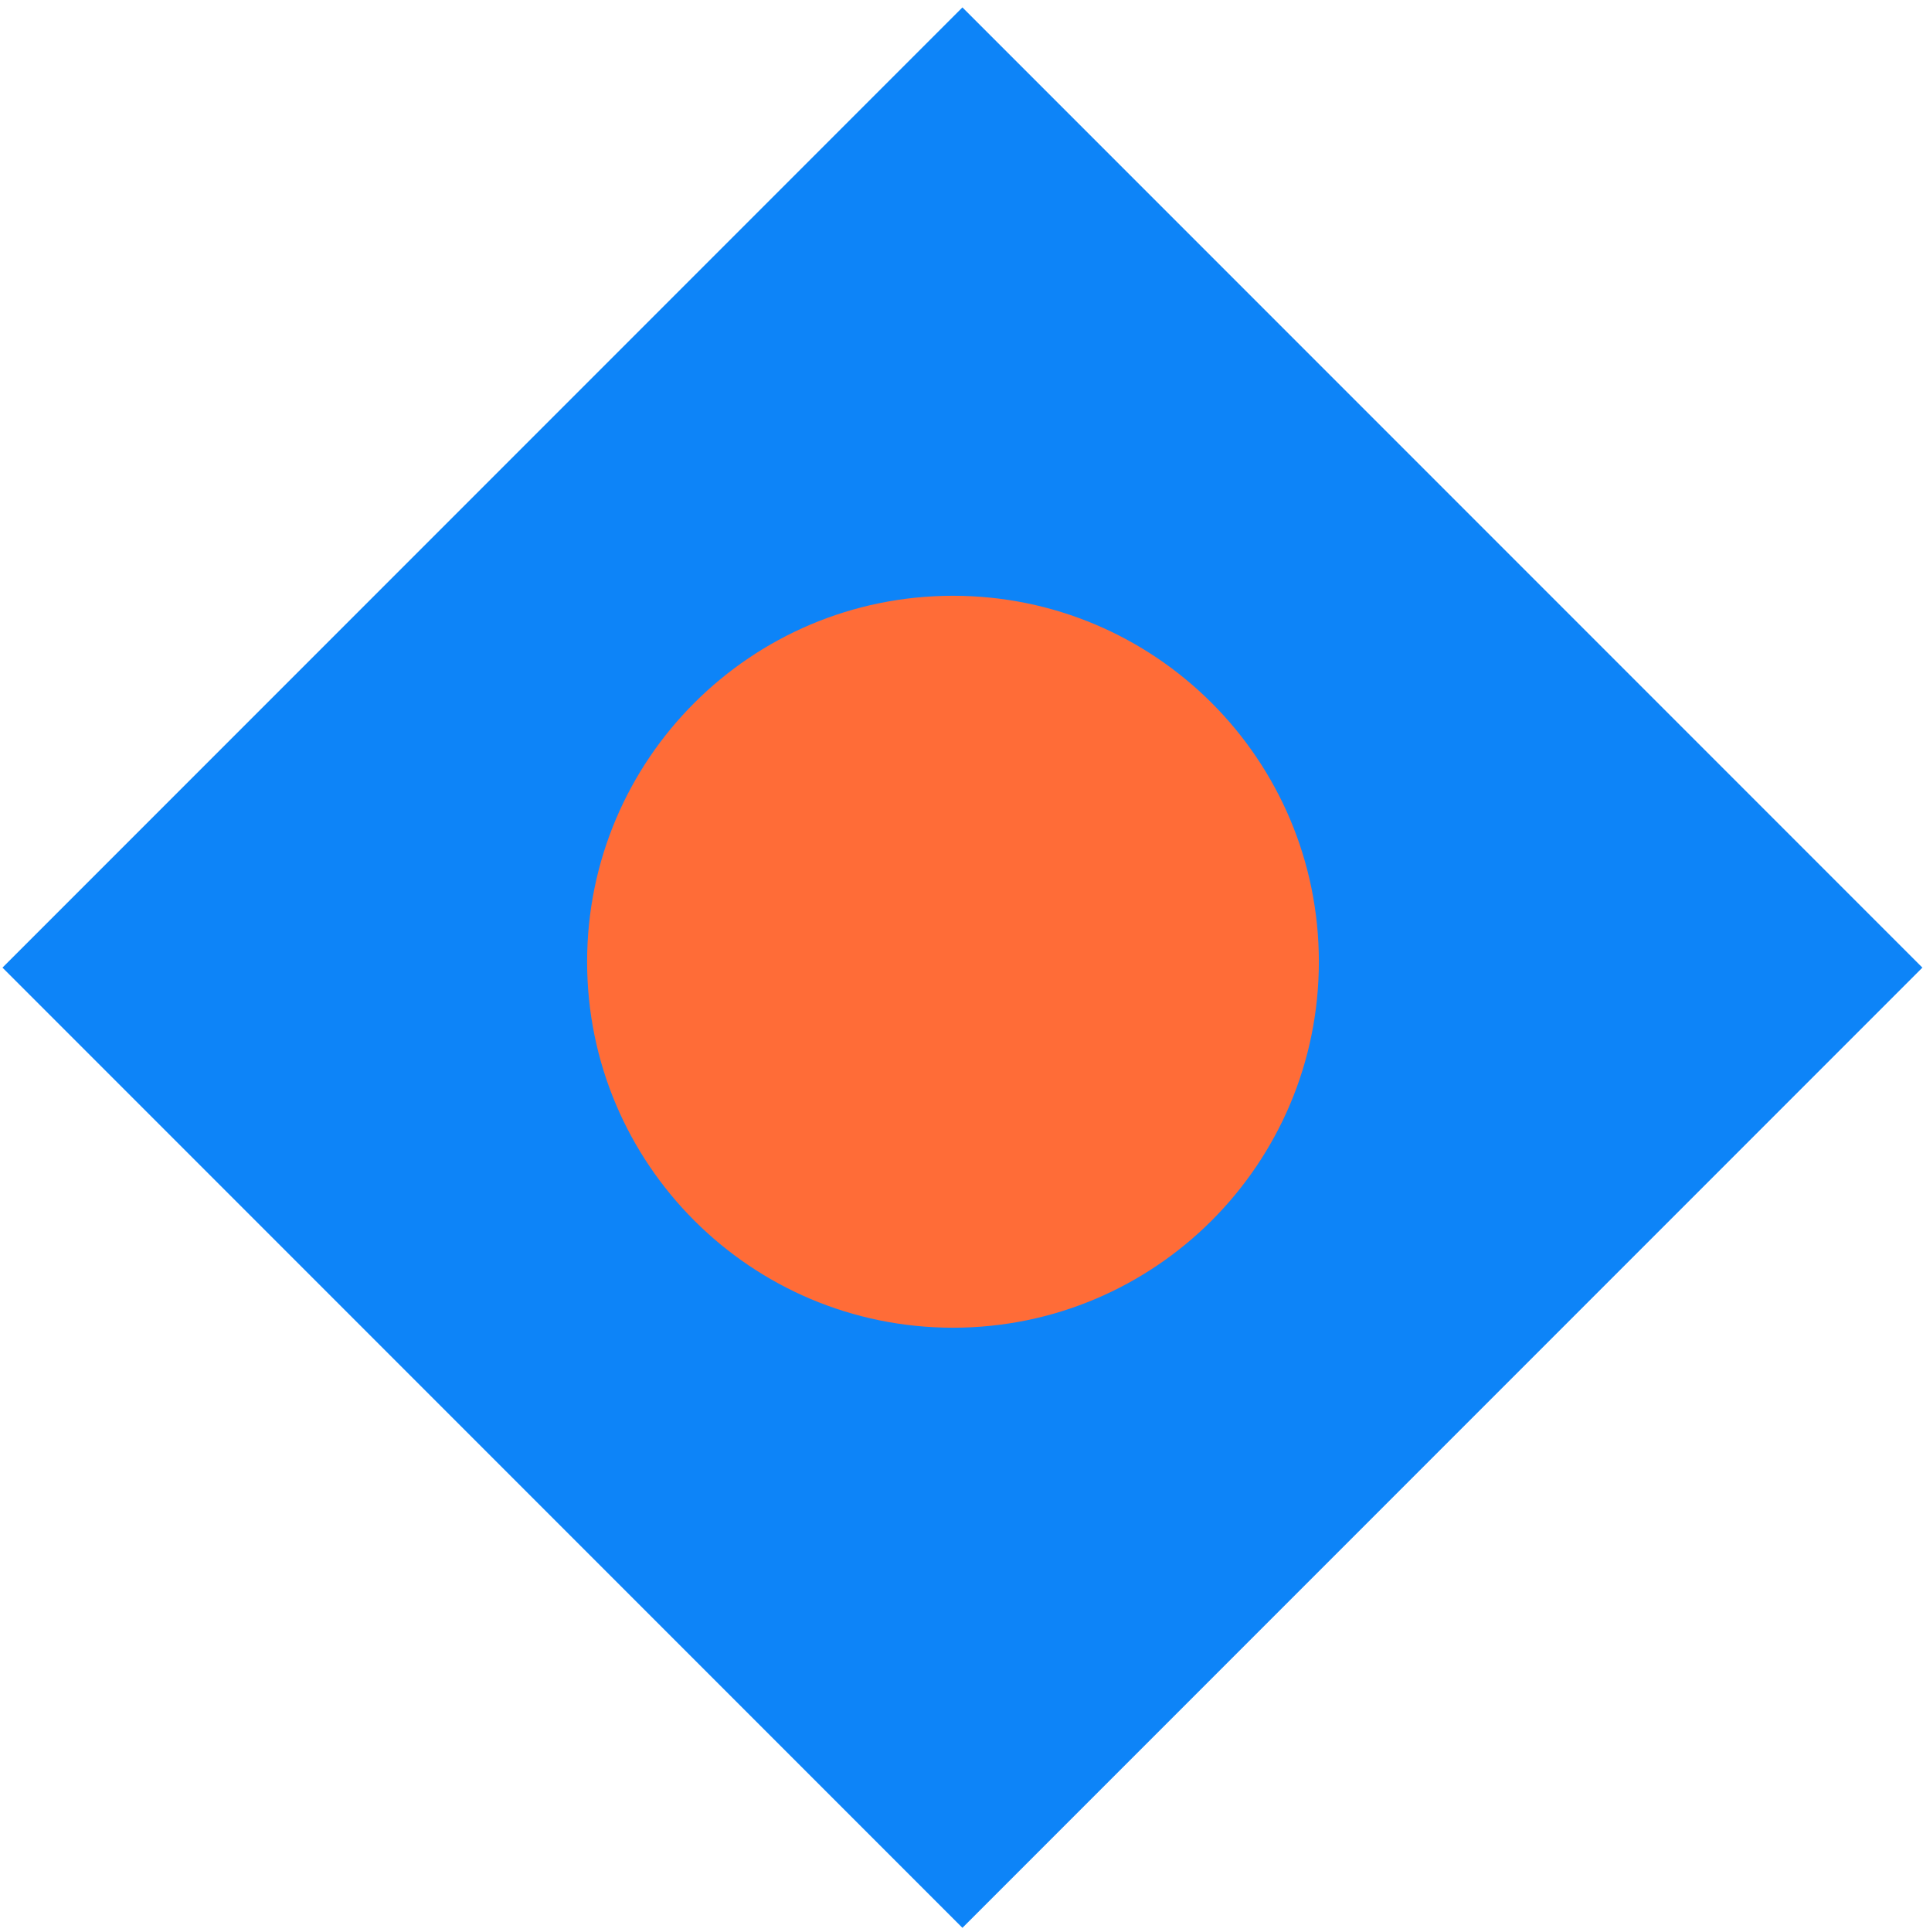
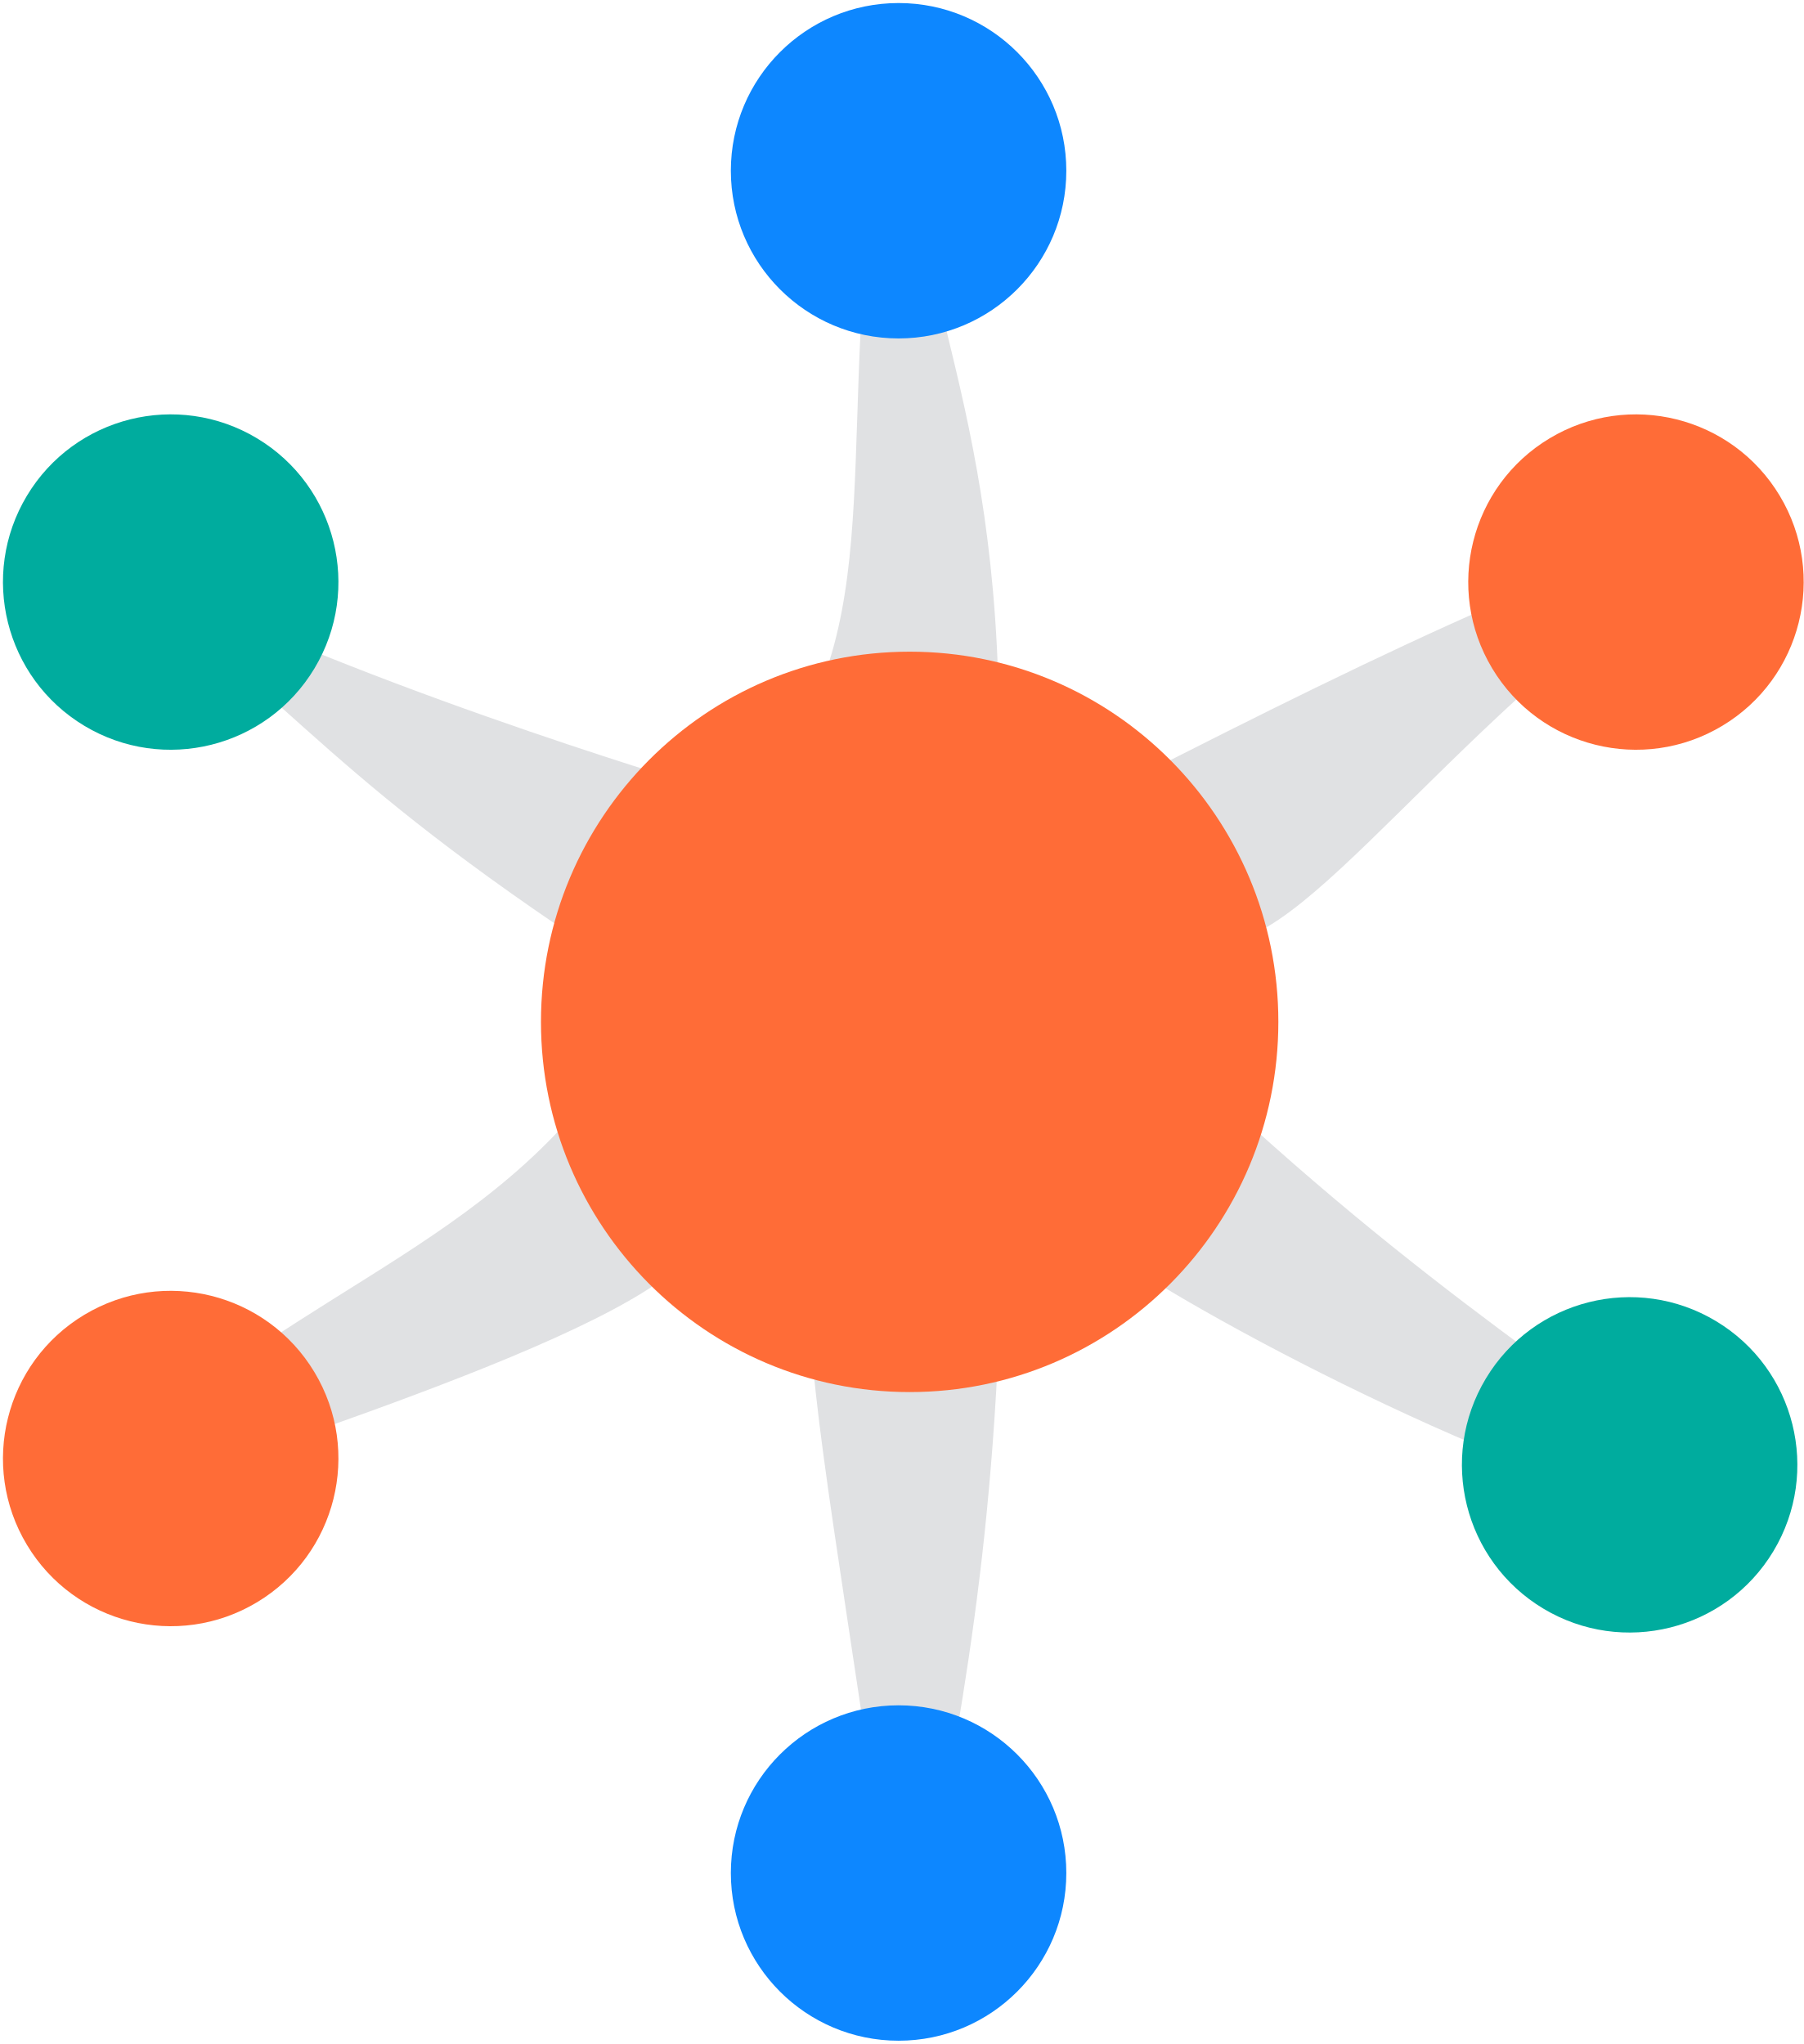
- <svg xmlns="http://www.w3.org/2000/svg" width="226" height="227" xml:space="preserve" overflow="hidden">
-   <g transform="translate(-1593 -1106)">
-     <path d="M1809.21 1209.97C1814.58 1215.34 1818.93 1219.69 1818.93 1219.69L1706.11 1332.51C1706.11 1332.51 1701.76 1328.16 1696.39 1322.79L1603.01 1229.41C1597.64 1224.04 1593.29 1219.69 1593.29 1219.69L1706.11 1106.87C1706.11 1106.87 1710.46 1111.22 1715.83 1116.59Z" fill="#0D84F8" fill-rule="evenodd" />
-     <path d="M1748 1219C1748 1242.75 1728.75 1262 1705 1262 1681.25 1262 1662 1242.75 1662 1219 1662 1195.25 1681.25 1176 1705 1176 1728.75 1176 1748 1195.25 1748 1219Z" fill="#FF6C37" fill-rule="evenodd" />
+ <svg xmlns="http://www.w3.org/2000/svg" width="570" height="646" xml:space="preserve" overflow="hidden">
+   <g transform="translate(-422 -1)">
+     <path d="M678.252 424.306C684.959 425.974 698.807 429.304 707.935 430.293 710.895 429.265 723.123 425.804 737.618 424.306 733.604 515.378 720.808 563.658 707.935 641.96 695.158 538.73 680.877 464.938 678.252 424.306ZM810.254 350.406C884.006 418.397 936.8 447.257 976.935 483.21 927.926 482.6 818.409 426.847 779.613 401.457 780.177 401.408 782.28 399.795 782.821 399.296 792.544 389.191 798.422 378.432 805.518 365.655 805.756 360.239 808.782 356.563 810.254 350.406ZM605.615 350.406C607.676 354.522 609.862 362.472 610.351 365.655 615.329 376.664 623.5 389.077 633.049 399.296 634.322 399.804 636.009 401.136 636.257 401.457 604.001 430.101 474.772 467.13 438.935 483.21 496.329 416.225 561.25 403.653 605.615 350.406ZM976.935 165.71C895.006 210.673 840.353 295.433 810.254 298.517 809.112 294.872 804.75 285.511 805.518 283.265 800.554 270.382 794.365 258.54 782.821 249.625 782.006 248.75 780.259 248.035 779.613 247.464 856.304 208.27 941.155 166.934 976.935 165.71ZM438.935 165.71C490.152 201.345 609.569 239.277 636.257 247.464 634.886 248.796 633.66 249.331 633.049 249.625 621.493 258.848 614.791 270.885 610.351 283.265 608.408 287.545 606.929 294.083 605.615 298.517 518.718 240.371 514.873 221.078 438.935 165.71ZM707.935 6.96C705.315 87.527 736.03 118 737.618 224.617 727.614 223.676 719.613 218.979 707.935 218.628 696.063 221.654 689.375 224.644 678.252 224.617 702.915 173.91 682.624 105.344 707.935 6.96Z" fill="#323A46" fill-rule="evenodd" fill-opacity="0.149" />
+     <path d="M678.752 424.806C685.951 425.822 701.526 430.246 708.435 430.793 714.485 431.851 725.366 426.66 738.118 424.806 716.927 493.456 729.141 542.473 708.435 642.46 711.501 536.012 668.113 473.025 678.752 424.806ZM810.754 350.906C887.199 406.655 912.265 452.568 977.435 483.71 878.753 456.567 817.096 411.64 780.113 401.957 781.223 401.557 782.738 400.166 783.321 399.796 792.609 390.888 799.562 379.143 806.019 366.155 807.212 362.251 807.67 357.579 810.754 350.906ZM606.115 350.906C607.741 352.861 610.175 363.86 610.852 366.155 616.652 376.408 623.103 389.113 633.549 399.796 634.564 400.365 635.707 401.448 636.757 401.957 604.523 399.215 538.738 453.429 439.435 483.71 461.687 456.786 519.701 406.626 606.115 350.906ZM977.435 166.21C898.59 205.778 831.101 285.86 810.754 299.017 807.673 292.33 807.357 288.575 806.019 283.765 800.834 270.775 792.814 261.805 783.321 250.125 781.632 249.289 781.593 249.187 780.113 247.964 850.93 216.806 898.348 187.934 977.435 166.21ZM439.435 166.21C516.935 207.17 539.7 216.387 636.757 247.964 635.776 248.246 634.649 249.134 633.549 250.125 621.351 259.461 617.705 272.476 610.852 283.765 608.538 287.51 607.12 294.861 606.115 299.017 528.883 252.051 526.092 224.662 439.435 166.21ZM708.435 7.46C714.87 35.844 740.557 154.008 738.118 225.117 733.009 221.58 721.313 223.733 708.435 219.128 695.82 220.61 684.569 224.222 678.752 225.117 677.251 187.265 713.593 74.549 708.435 7.46Z" stroke="#000000" stroke-width="0" stroke-miterlimit="8" stroke-opacity="0" fill="none" fill-rule="evenodd" />
+     <path d="M592.935 323.96C592.935 259.342 645.094 206.96 709.435 206.96 773.775 206.96 825.935 259.342 825.935 323.96 825.935 388.577 773.775 440.961 709.435 440.961 645.094 440.961 592.935 388.577 592.935 323.96Z" fill="#FF6C37" fill-rule="evenodd" />
+     <path d="M430.512 157.667C445.585 132.581 478.141 124.464 503.227 139.536 528.315 154.61 536.432 187.166 521.358 212.253 506.285 237.339 473.728 245.457 448.641 230.384 423.555 215.31 415.438 182.753 430.512 157.667Z" fill="#00AC9E" fill-rule="evenodd" />
+     <path d="M891.512 436.667C906.585 411.581 939.141 403.464 964.227 418.538 989.315 433.611 997.432 466.166 982.358 491.252 967.284 516.34 934.728 524.457 909.641 509.383 884.555 494.31 876.438 461.753 891.512 436.667Z" fill="#00AC9E" fill-rule="evenodd" />
+     <path d="M705.935 1.96C735.206 1.96 758.935 25.69 758.935 54.96 758.935 84.231 735.206 107.961 705.935 107.961 676.664 107.961 652.935 84.231 652.935 54.96 652.935 25.69 676.664 1.96 705.935 1.96Z" fill="#0D87FF" fill-rule="evenodd" />
+     <path d="M705.935 539.96C735.206 539.96 758.935 563.69 758.935 592.96 758.935 622.231 735.206 645.961 705.935 645.961 676.664 645.961 652.935 622.231 652.935 592.96 652.935 563.69 676.664 539.96 705.935 539.96Z" fill="#0D87FF" fill-rule="evenodd" />
+     <path d="M430.512 489.254C415.438 464.168 423.555 431.611 448.641 416.537 473.728 401.464 506.285 409.582 521.358 434.668 536.432 459.754 528.315 492.31 503.227 507.383 478.141 522.457 445.585 514.34 430.512 489.254Z" fill="#FF6C37" fill-rule="evenodd" />
+     <path d="M893.512 212.253C878.438 187.166 886.555 154.61 911.641 139.538 936.728 124.464 969.284 132.581 984.358 157.667 999.432 182.753 991.315 215.31 966.227 230.384 941.141 245.457 908.585 237.339 893.512 212.253Z" fill="#FF6C37" fill-rule="evenodd" />
  </g>
</svg>
